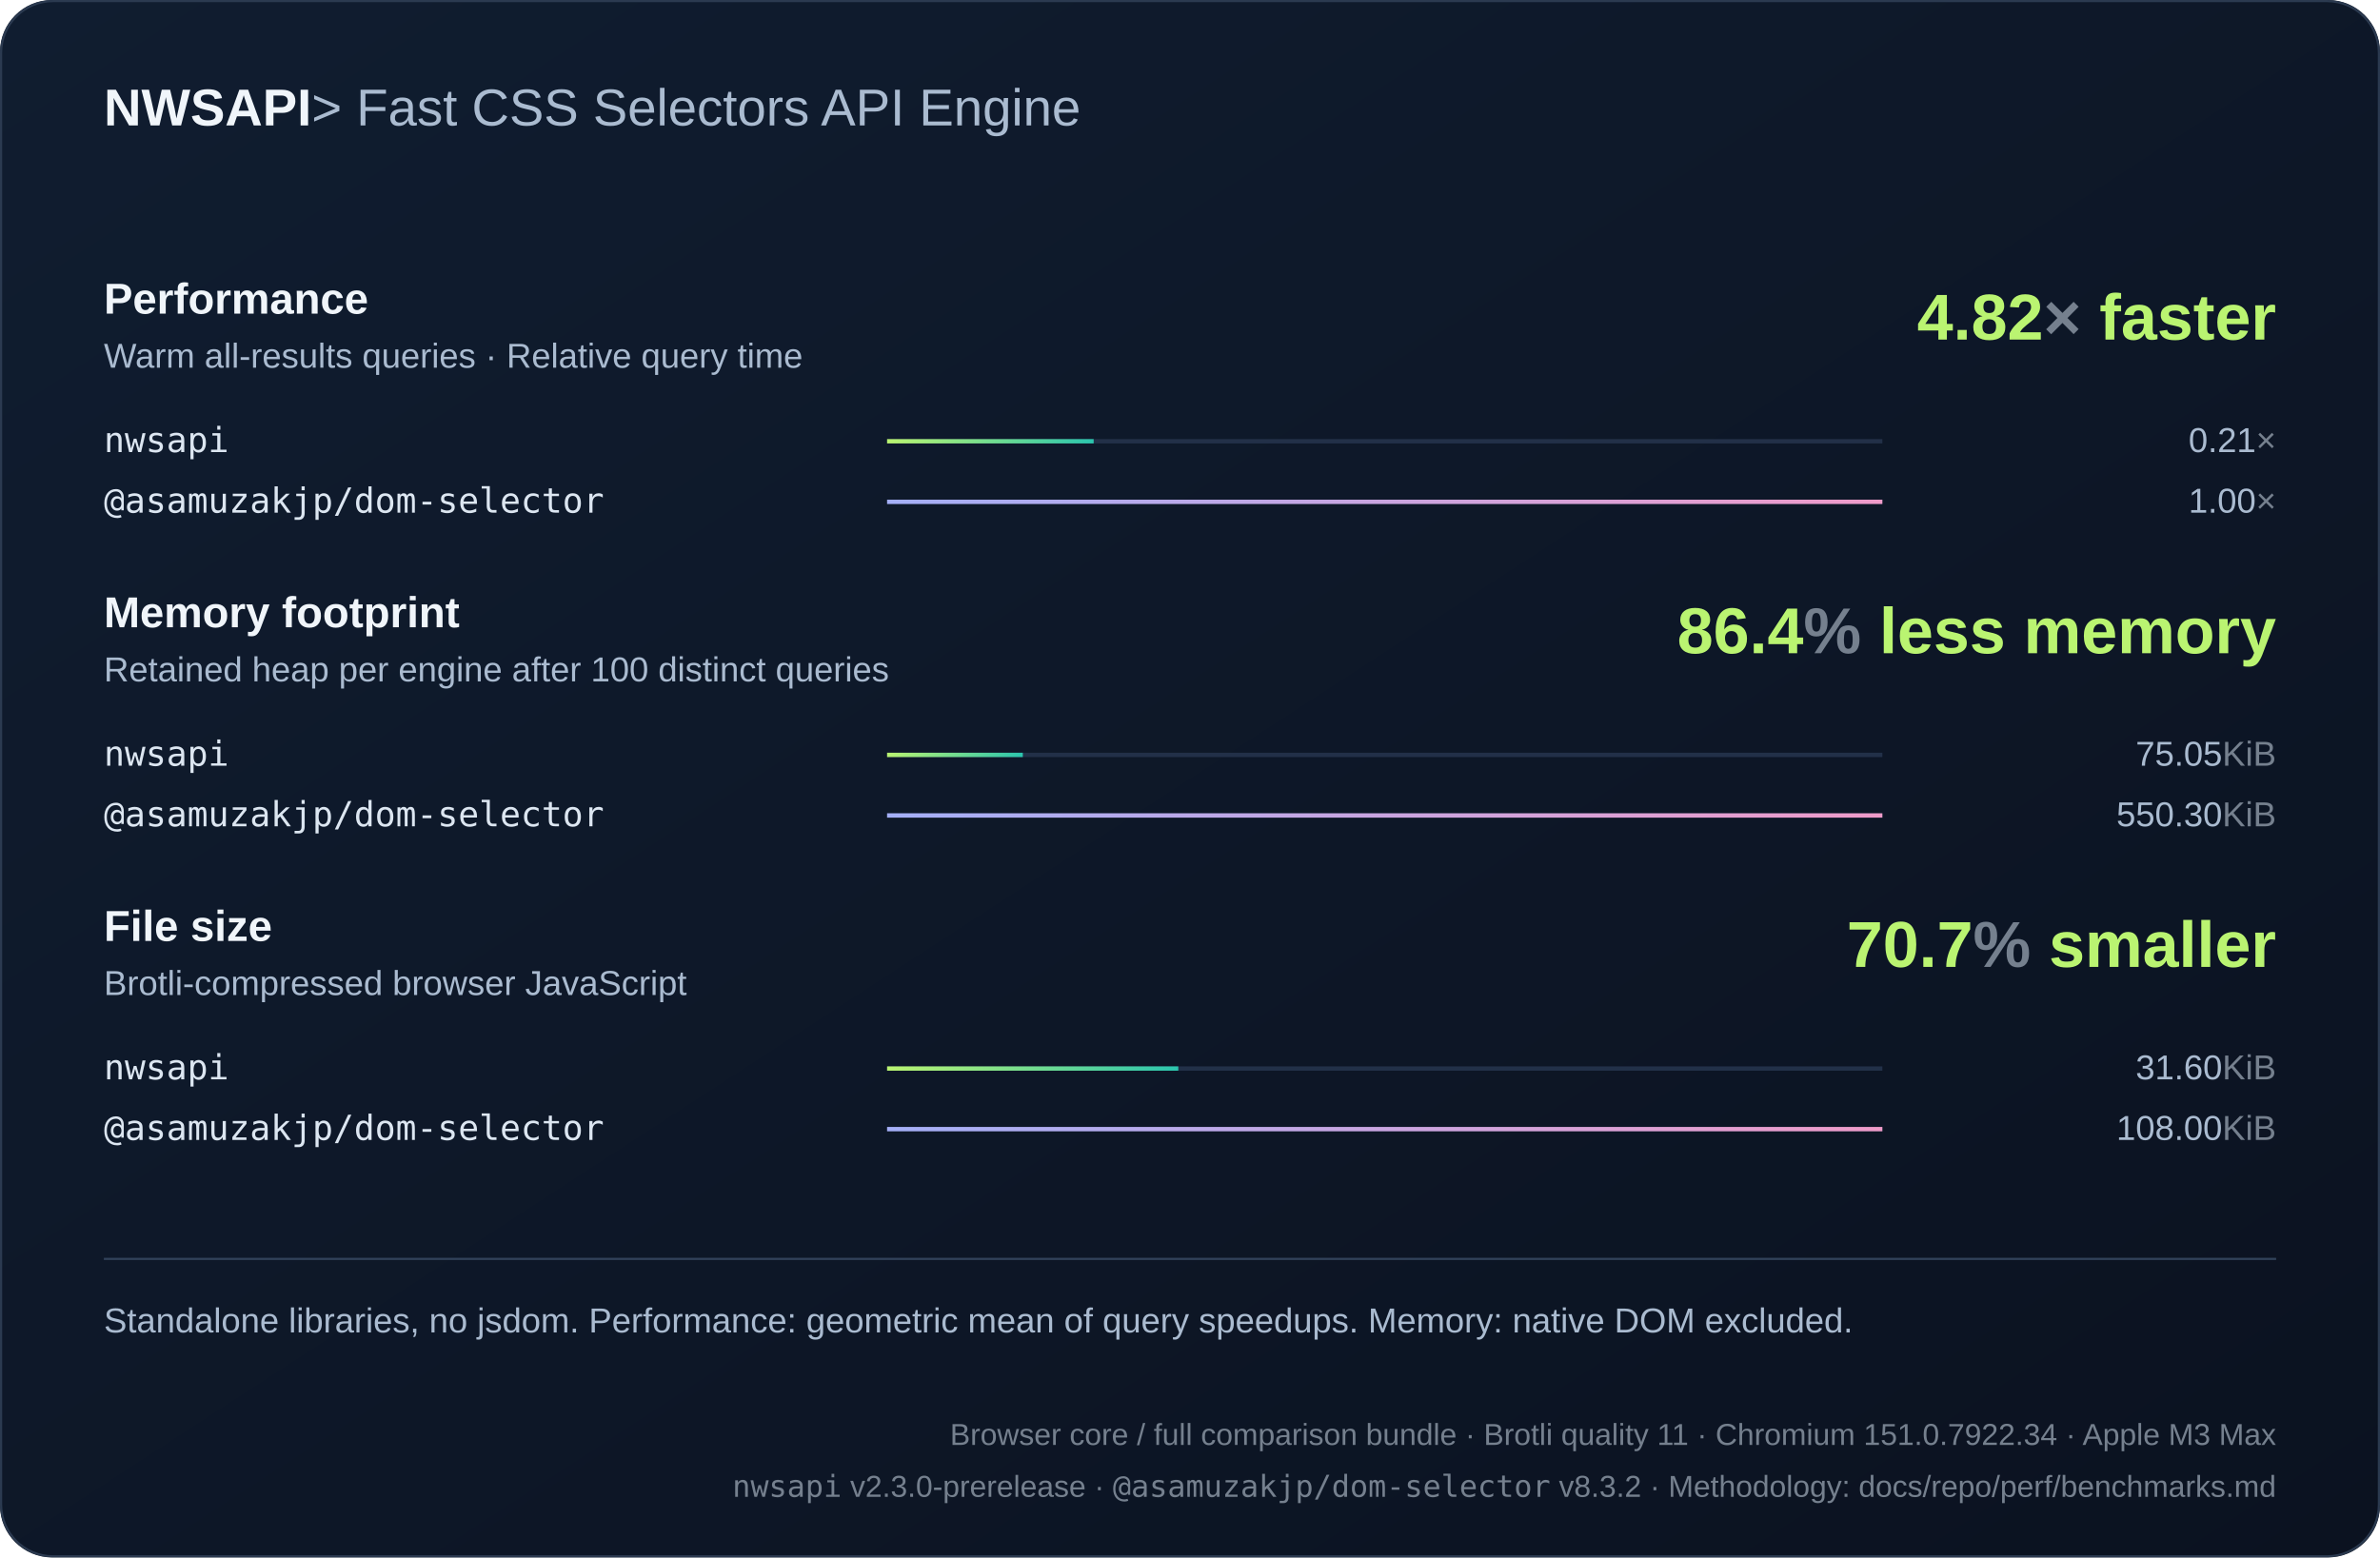
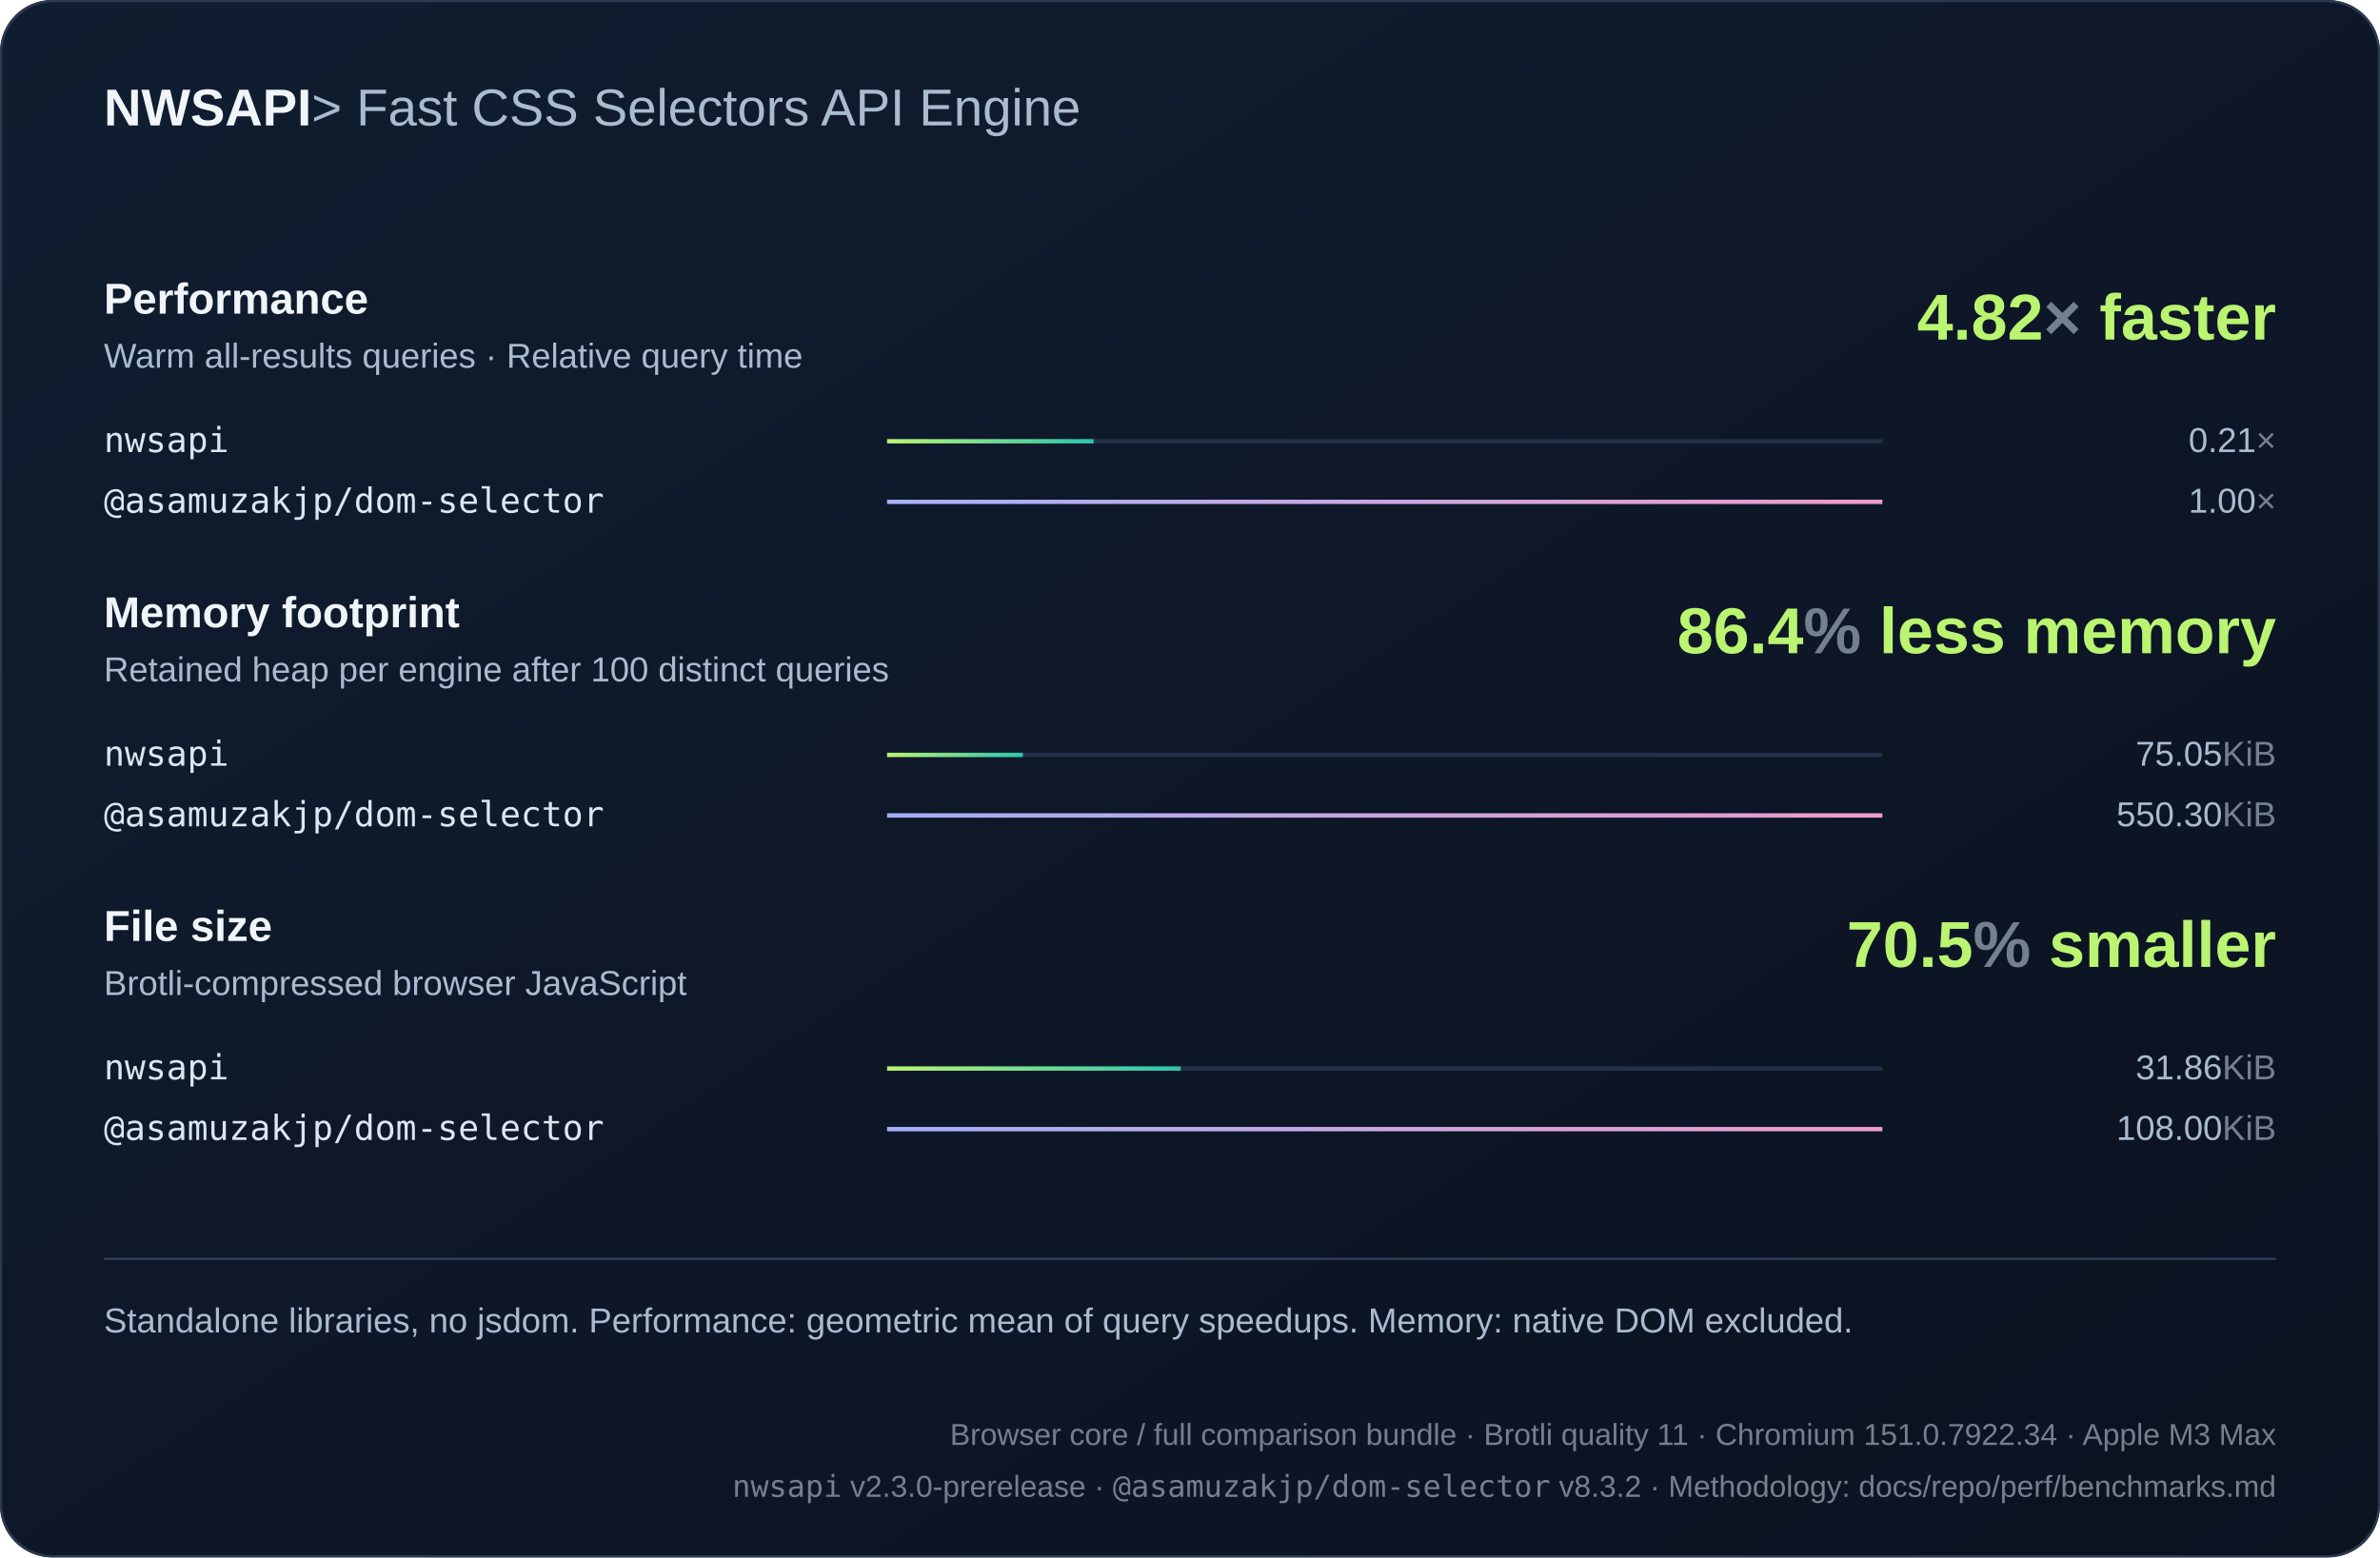
<svg xmlns="http://www.w3.org/2000/svg" width="1100" height="720" viewBox="0 0 1100 720" role="img">
  <defs>
    <linearGradient id="bg" x2="1" y2="1">
      <stop stop-color="#101d30" />
      <stop offset="1" stop-color="#0b1220" />
    </linearGradient>
    <linearGradient id="series0">
      <stop stop-color="#baf471" />
      <stop offset="1" stop-color="#2bc5ae" />
    </linearGradient>
    <linearGradient id="series1">
      <stop stop-color="#a4aff7" />
      <stop offset="1" stop-color="#ef9bc9" />
    </linearGradient>
    <linearGradient id="series2">
      <stop stop-color="#80d7ff" />
      <stop offset="1" stop-color="#739be8" />
    </linearGradient>
  </defs>
  <style>text{font-family:Arial,Helvetica,sans-serif;fill:#f0f5fa}
.muted{fill:#aabbd0;font:16px Arial,Helvetica,sans-serif}
.code{font:18px Consolas,Menlo,monospace;fill:#dce6f1}
.note .code{font:16px Consolas,Menlo,monospace}
.metadata,.metadata .code{fill:#75808e;font-size:14px}
.chart-title{font-size:24px;font-weight:700}
.unit{fill:#75808e}
.package{font-family:Consolas,Menlo,monospace}
.comparison{font-size:14px;font-variant-numeric:tabular-nums}
.tick{fill:#aabbd0;font-size:12px}
.time{fill:#aabbd0;font-size:13px;font-variant-numeric:tabular-nums}
.tagline{fill:#aabbd0;font-weight:400}.metric-title{font-size:20px;font-weight:700}.engine{font-size:16px}.headline{font-size:30px;font-weight:700;fill:#baf471}</style>
  <rect width="1100" height="720" rx="24" fill="url(#bg)" />
  <rect x=".5" y=".5" width="1099" height="719" rx="24" fill="none" stroke="#2b3a50" />
  <text x="48" y="58" class="chart-title">NWSAPI<tspan class="tagline"> &gt; Fast CSS Selectors API Engine</tspan>
  </text>
  <text x="48" y="145" class="metric-title">Performance</text>
  <text x="48" y="170" class="muted">Warm all-results queries · Relative query time</text>
  <text x="1052" y="157" text-anchor="end" class="headline">4.82<tspan class="unit">×</tspan> faster</text>
  <g>
    <text x="48" y="209" class="code engine">nwsapi</text>
    <path d="M410 204h460" stroke="#223048" stroke-width="2" />
    <rect x="410" y="203" width="95.474" height="2" fill="url(#series0)" />
    <text x="1052" y="209" text-anchor="end" class="muted">0.21<tspan class="unit">×</tspan>
    </text>
  </g>
  <g>
    <text x="48" y="237" class="code engine">@asamuzakjp/dom-selector</text>
    <path d="M410 232h460" stroke="#223048" stroke-width="2" />
    <rect x="410" y="231" width="460" height="2" fill="url(#series1)" />
    <text x="1052" y="237" text-anchor="end" class="muted">1.00<tspan class="unit">×</tspan>
    </text>
  </g>
  <text x="48" y="290" class="metric-title">Memory footprint</text>
  <text x="48" y="315" class="muted">Retained heap per engine after 100 distinct queries</text>
  <text x="1052" y="302" text-anchor="end" class="headline">86.4<tspan class="unit">%</tspan> less memory</text>
  <g>
    <text x="48" y="354" class="code engine">nwsapi</text>
    <path d="M410 349h460" stroke="#223048" stroke-width="2" />
    <rect x="410" y="348" width="62.731" height="2" fill="url(#series0)" />
    <text x="1052" y="354" text-anchor="end" class="muted">75.05<tspan class="unit">KiB</tspan>
    </text>
  </g>
  <g>
    <text x="48" y="382" class="code engine">@asamuzakjp/dom-selector</text>
    <path d="M410 377h460" stroke="#223048" stroke-width="2" />
    <rect x="410" y="376" width="460" height="2" fill="url(#series1)" />
    <text x="1052" y="382" text-anchor="end" class="muted">550.30<tspan class="unit">KiB</tspan>
    </text>
  </g>
  <text x="48" y="435" class="metric-title">File size</text>
  <text x="48" y="460" class="muted">Brotli-compressed browser JavaScript</text>
-   <text x="1052" y="447" text-anchor="end" class="headline">70.7<tspan class="unit">%</tspan> smaller</text>
+   <text x="1052" y="447" text-anchor="end" class="headline">70.5<tspan class="unit">%</tspan> smaller</text>
  <g>
    <text x="48" y="499" class="code engine">nwsapi</text>
    <path d="M410 494h460" stroke="#223048" stroke-width="2" />
-     <rect x="410" y="493" width="134.59" height="2" fill="url(#series0)" />
-     <text x="1052" y="499" text-anchor="end" class="muted">31.60<tspan class="unit">KiB</tspan>
+     <rect x="410" y="493" width="135.692" height="2" fill="url(#series0)" />
+     <text x="1052" y="499" text-anchor="end" class="muted">31.86<tspan class="unit">KiB</tspan>
    </text>
  </g>
  <g>
    <text x="48" y="527" class="code engine">@asamuzakjp/dom-selector</text>
    <path d="M410 522h460" stroke="#223048" stroke-width="2" />
    <rect x="410" y="521" width="460" height="2" fill="url(#series1)" />
    <text x="1052" y="527" text-anchor="end" class="muted">108.00<tspan class="unit">KiB</tspan>
    </text>
  </g>
  <path d="M48 582h1004" stroke="#304159" />
  <text x="48" y="616" class="muted note">Standalone libraries, no jsdom. Performance: geometric mean of query speedups. Memory: native DOM excluded.</text>
  <text x="1052" y="668" text-anchor="end" class="muted note metadata">Browser core / full comparison bundle · Brotli quality 11 · Chromium 151.0.7922.34 · Apple M3 Max</text>
  <text x="1052" y="692" text-anchor="end" class="muted note metadata">
    <tspan class="package">nwsapi</tspan> v2.3.0-prerelease · <tspan class="package">@asamuzakjp/dom-selector</tspan> v8.3.2 · Methodology: docs/repo/perf/benchmarks.md</text>
</svg>
